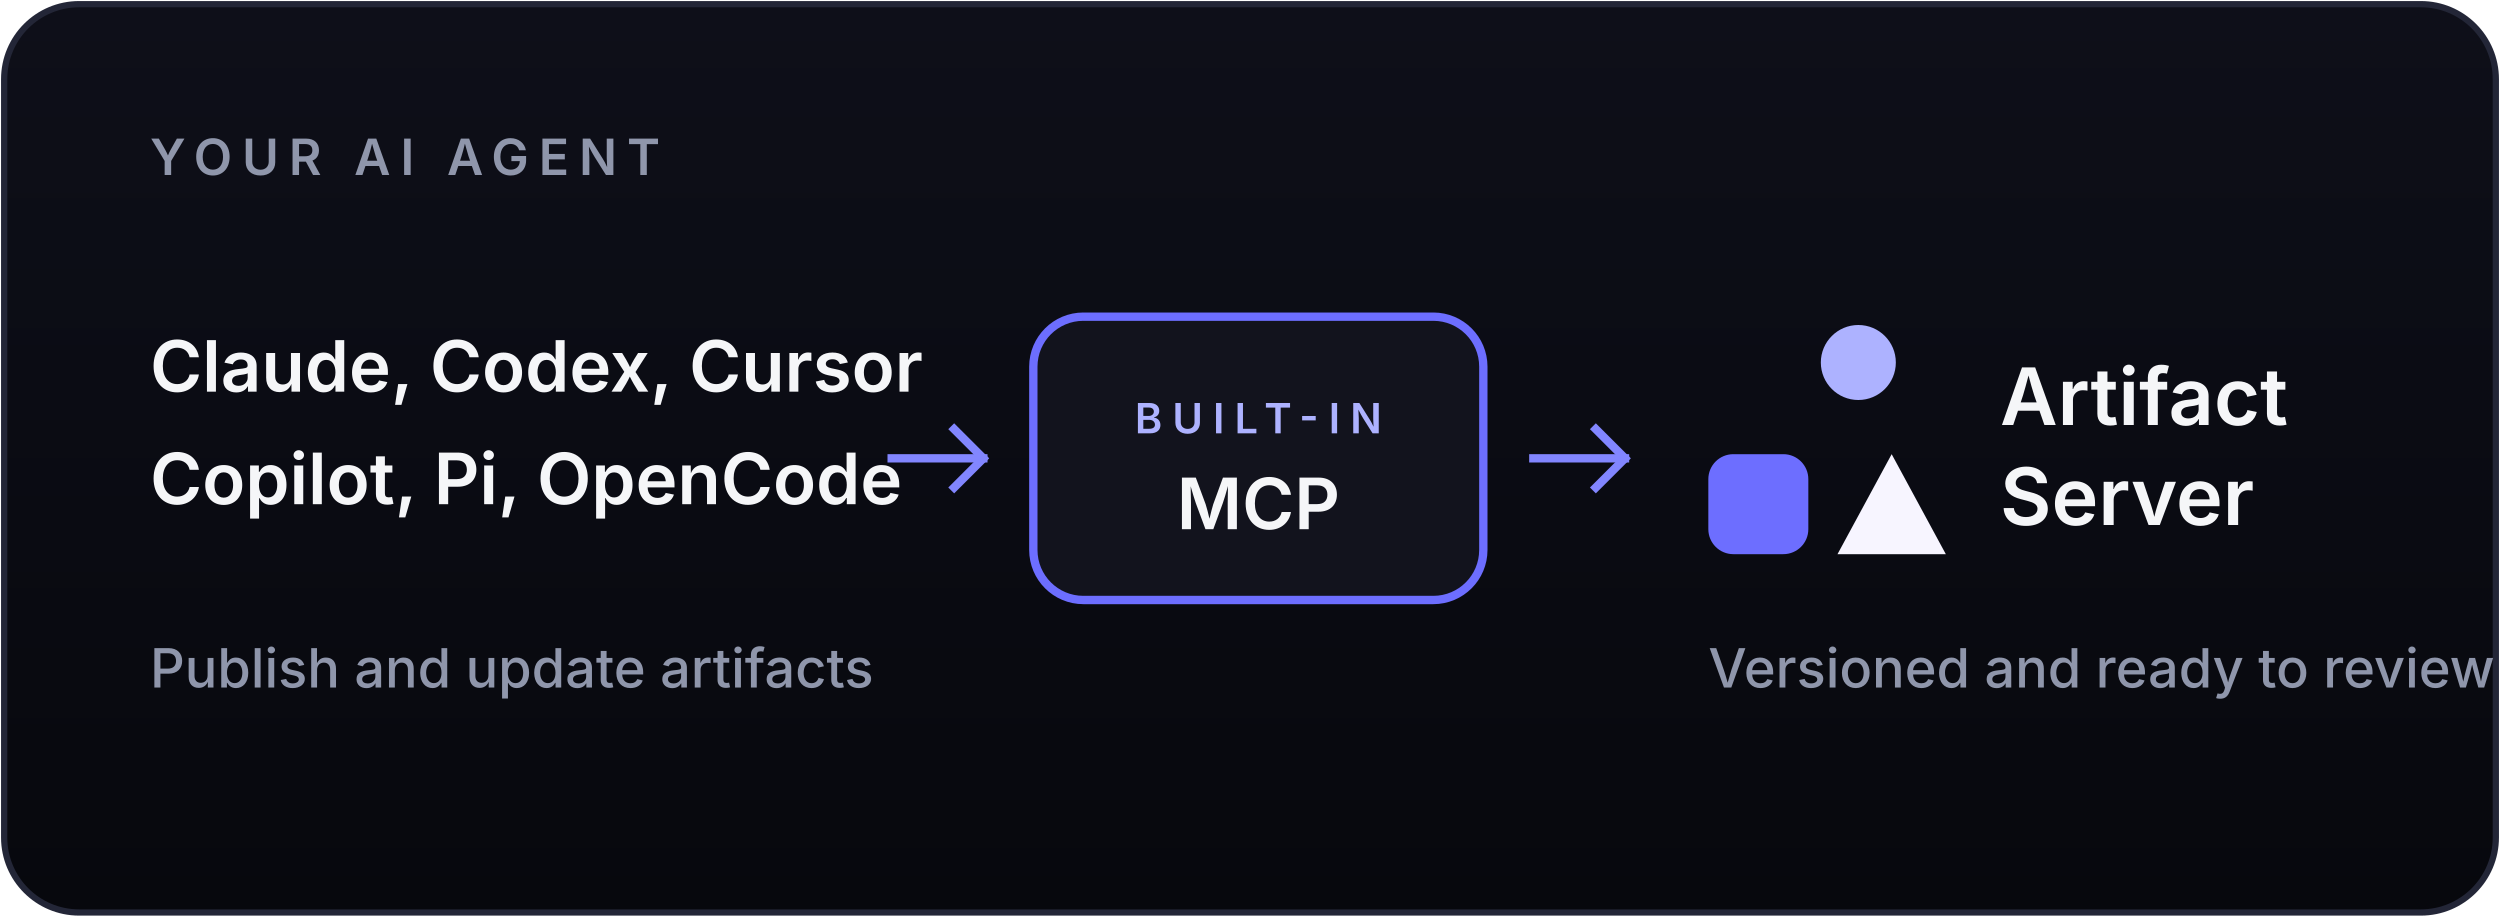
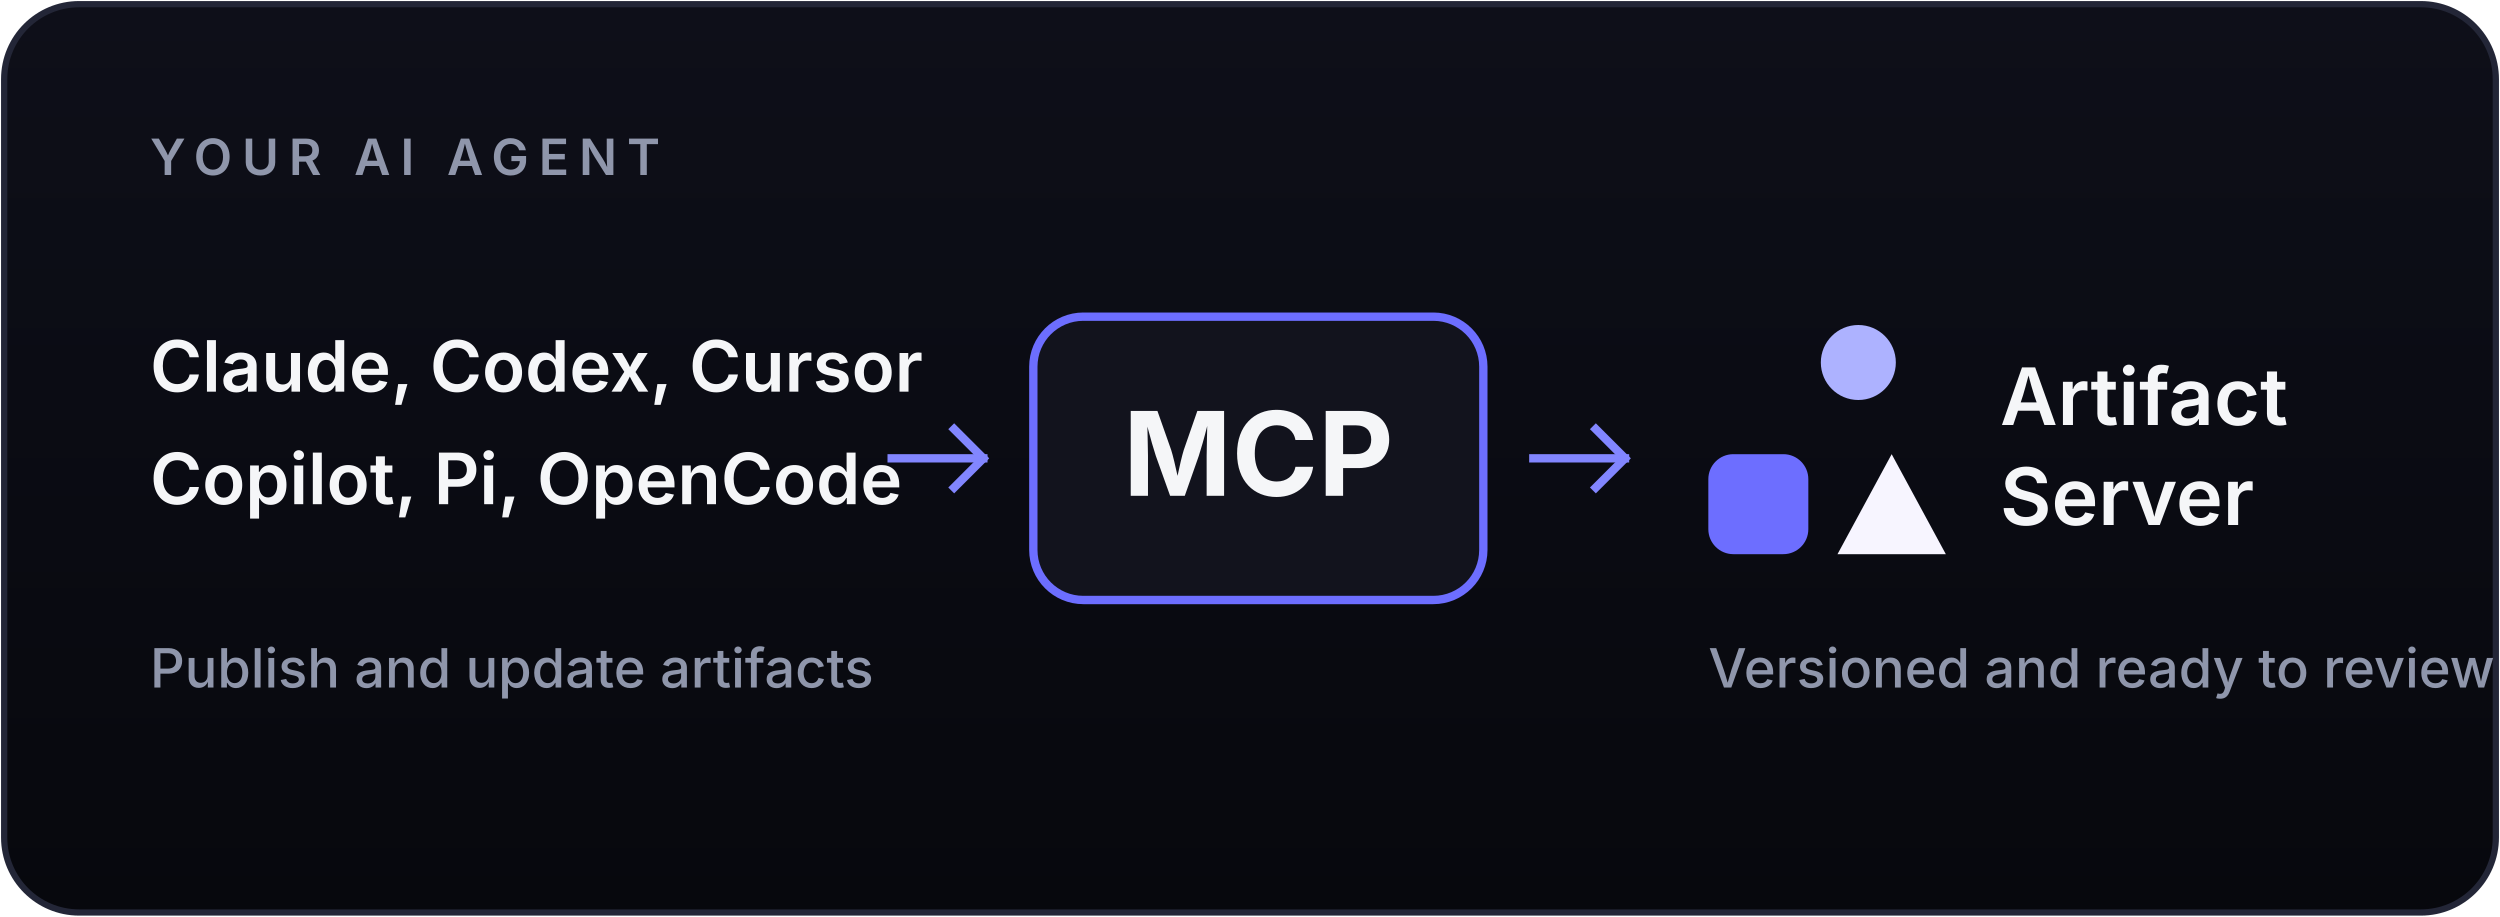
<svg xmlns="http://www.w3.org/2000/svg" width="600" height="220" viewBox="0 0 600 220" role="img" aria-labelledby="title description">
  <defs>
    <linearGradient id="frame" x1="0" y1="0" x2="0" y2="1">
      <stop offset="0" stop-color="#0e0f19" />
      <stop offset="1" stop-color="#07080d" />
    </linearGradient>
  </defs>
  <rect x="1" y="1" width="598" height="218" rx="18" fill="url(#frame)" stroke="#232637" stroke-width="1.5" />
  <g font-family="ui-sans-serif, -apple-system, BlinkMacSystemFont, 'Segoe UI', sans-serif">
    <text x="36" y="42" fill="#8f96ab" font-size="12" font-weight="600" letter-spacing="2.4">YOUR AI AGENT</text>
    <text x="36" y="94" fill="#f5f6f8" font-size="17" font-weight="600">Claude, Codex, Cursor</text>
    <text x="36" y="121" fill="#f5f6f8" font-size="17" font-weight="600">Copilot, Pi, OpenCode</text>
    <text x="36" y="165" fill="#8f96ab" font-size="13" font-weight="500">Publish and update artifacts</text>
    <g transform="translate(248 76)">
      <rect width="108" height="68" rx="12" fill="#12131d" stroke="#6d6eff" stroke-width="2" />
-       <text x="54" y="28" fill="#adb2ff" font-size="10" font-weight="600" text-anchor="middle" letter-spacing="2.4">BUILT-IN</text>
-       <text x="54" y="51" fill="#f5f6f8" font-size="17" font-weight="600" text-anchor="middle">MCP</text>
+       <text x="54" y="43" fill="#f5f6f8" font-size="28" font-weight="650" text-anchor="middle">MCP</text>
    </g>
    <g fill="none" stroke="#8286ff" stroke-linecap="square" stroke-linejoin="miter" stroke-width="2" aria-hidden="true">
      <path d="M214 110h22" />
      <path d="m229 103 7 7-7 7" />
      <path d="M368 110h22" />
      <path d="m383 103 7 7-7 7" />
    </g>
    <g transform="translate(410 78)" aria-hidden="true">
      <rect x="0" y="31" width="24" height="24" rx="6" fill="#6d6eff" />
      <circle cx="36" cy="9" r="9" fill="#adb2ff" />
      <path d="M31 55 44 31 57 55Z" fill="#f7f5ff" />
    </g>
    <text x="480" y="102" fill="#f5f6f8" font-size="19" font-weight="600">Artifact</text>
    <text x="480" y="126" fill="#f5f6f8" font-size="19" font-weight="600">Server</text>
    <text x="410" y="165" fill="#8f96ab" font-size="13" font-weight="500">Versioned and ready to review</text>
  </g>
</svg>
